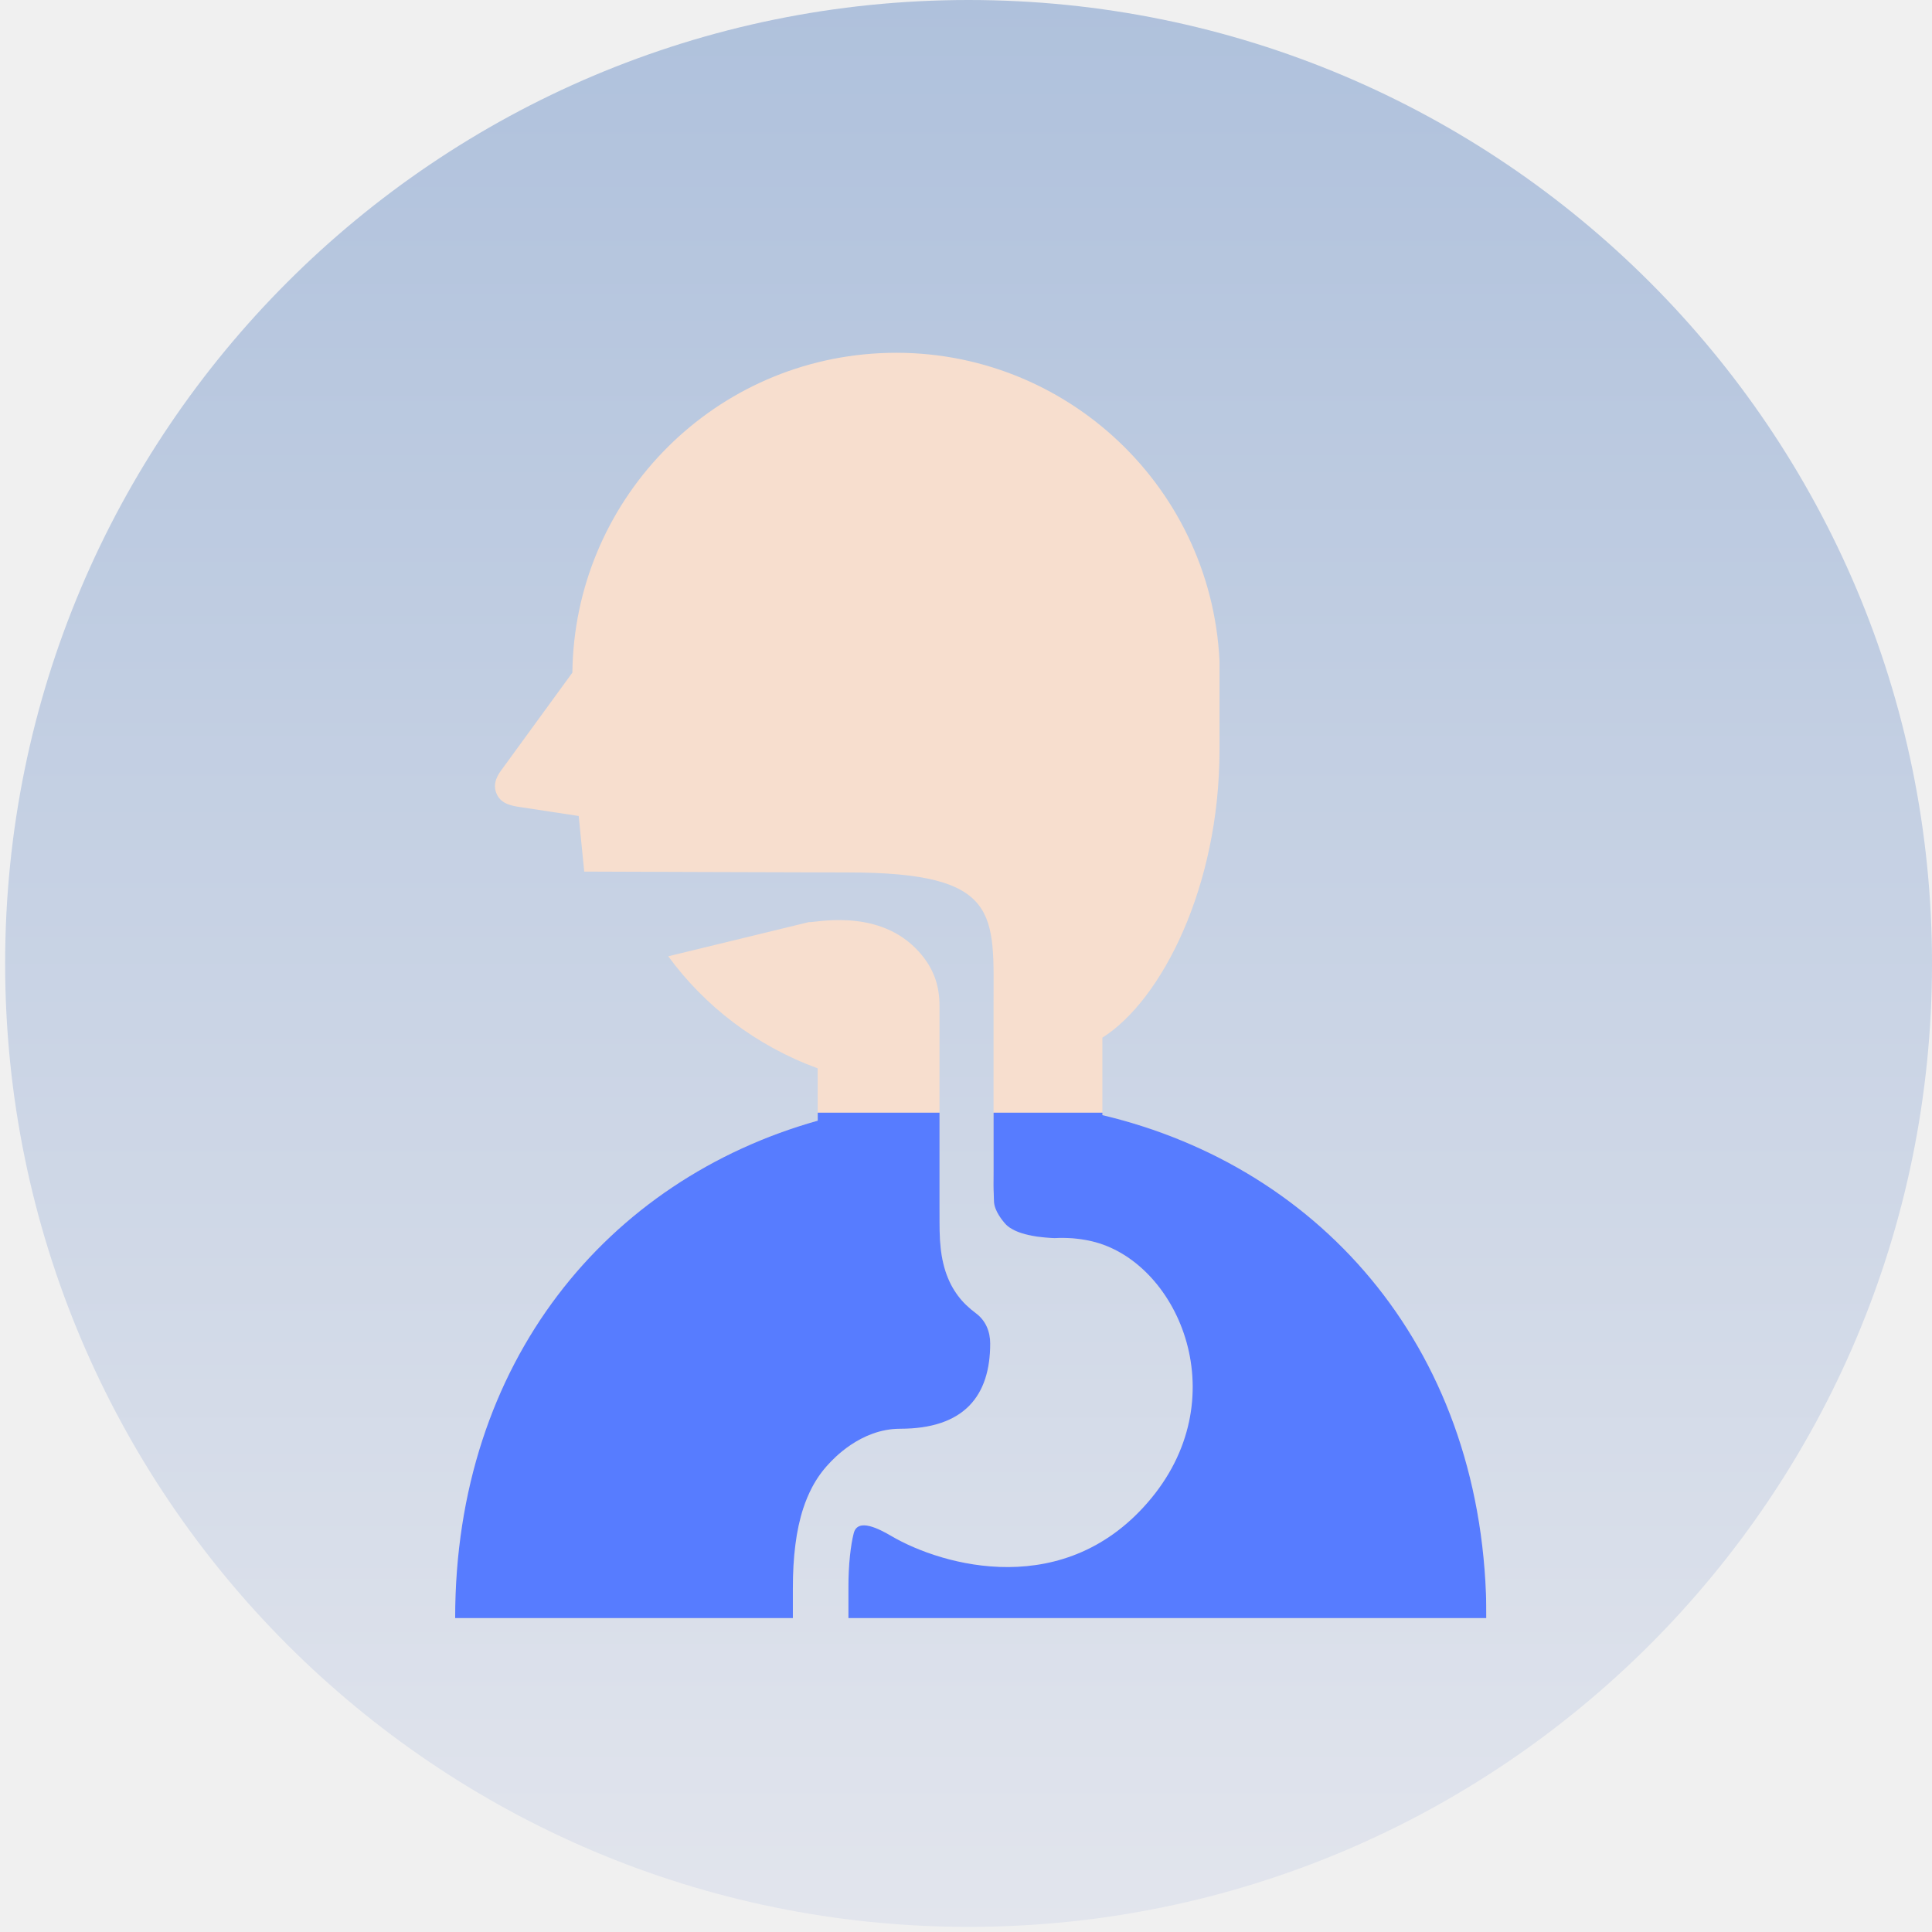
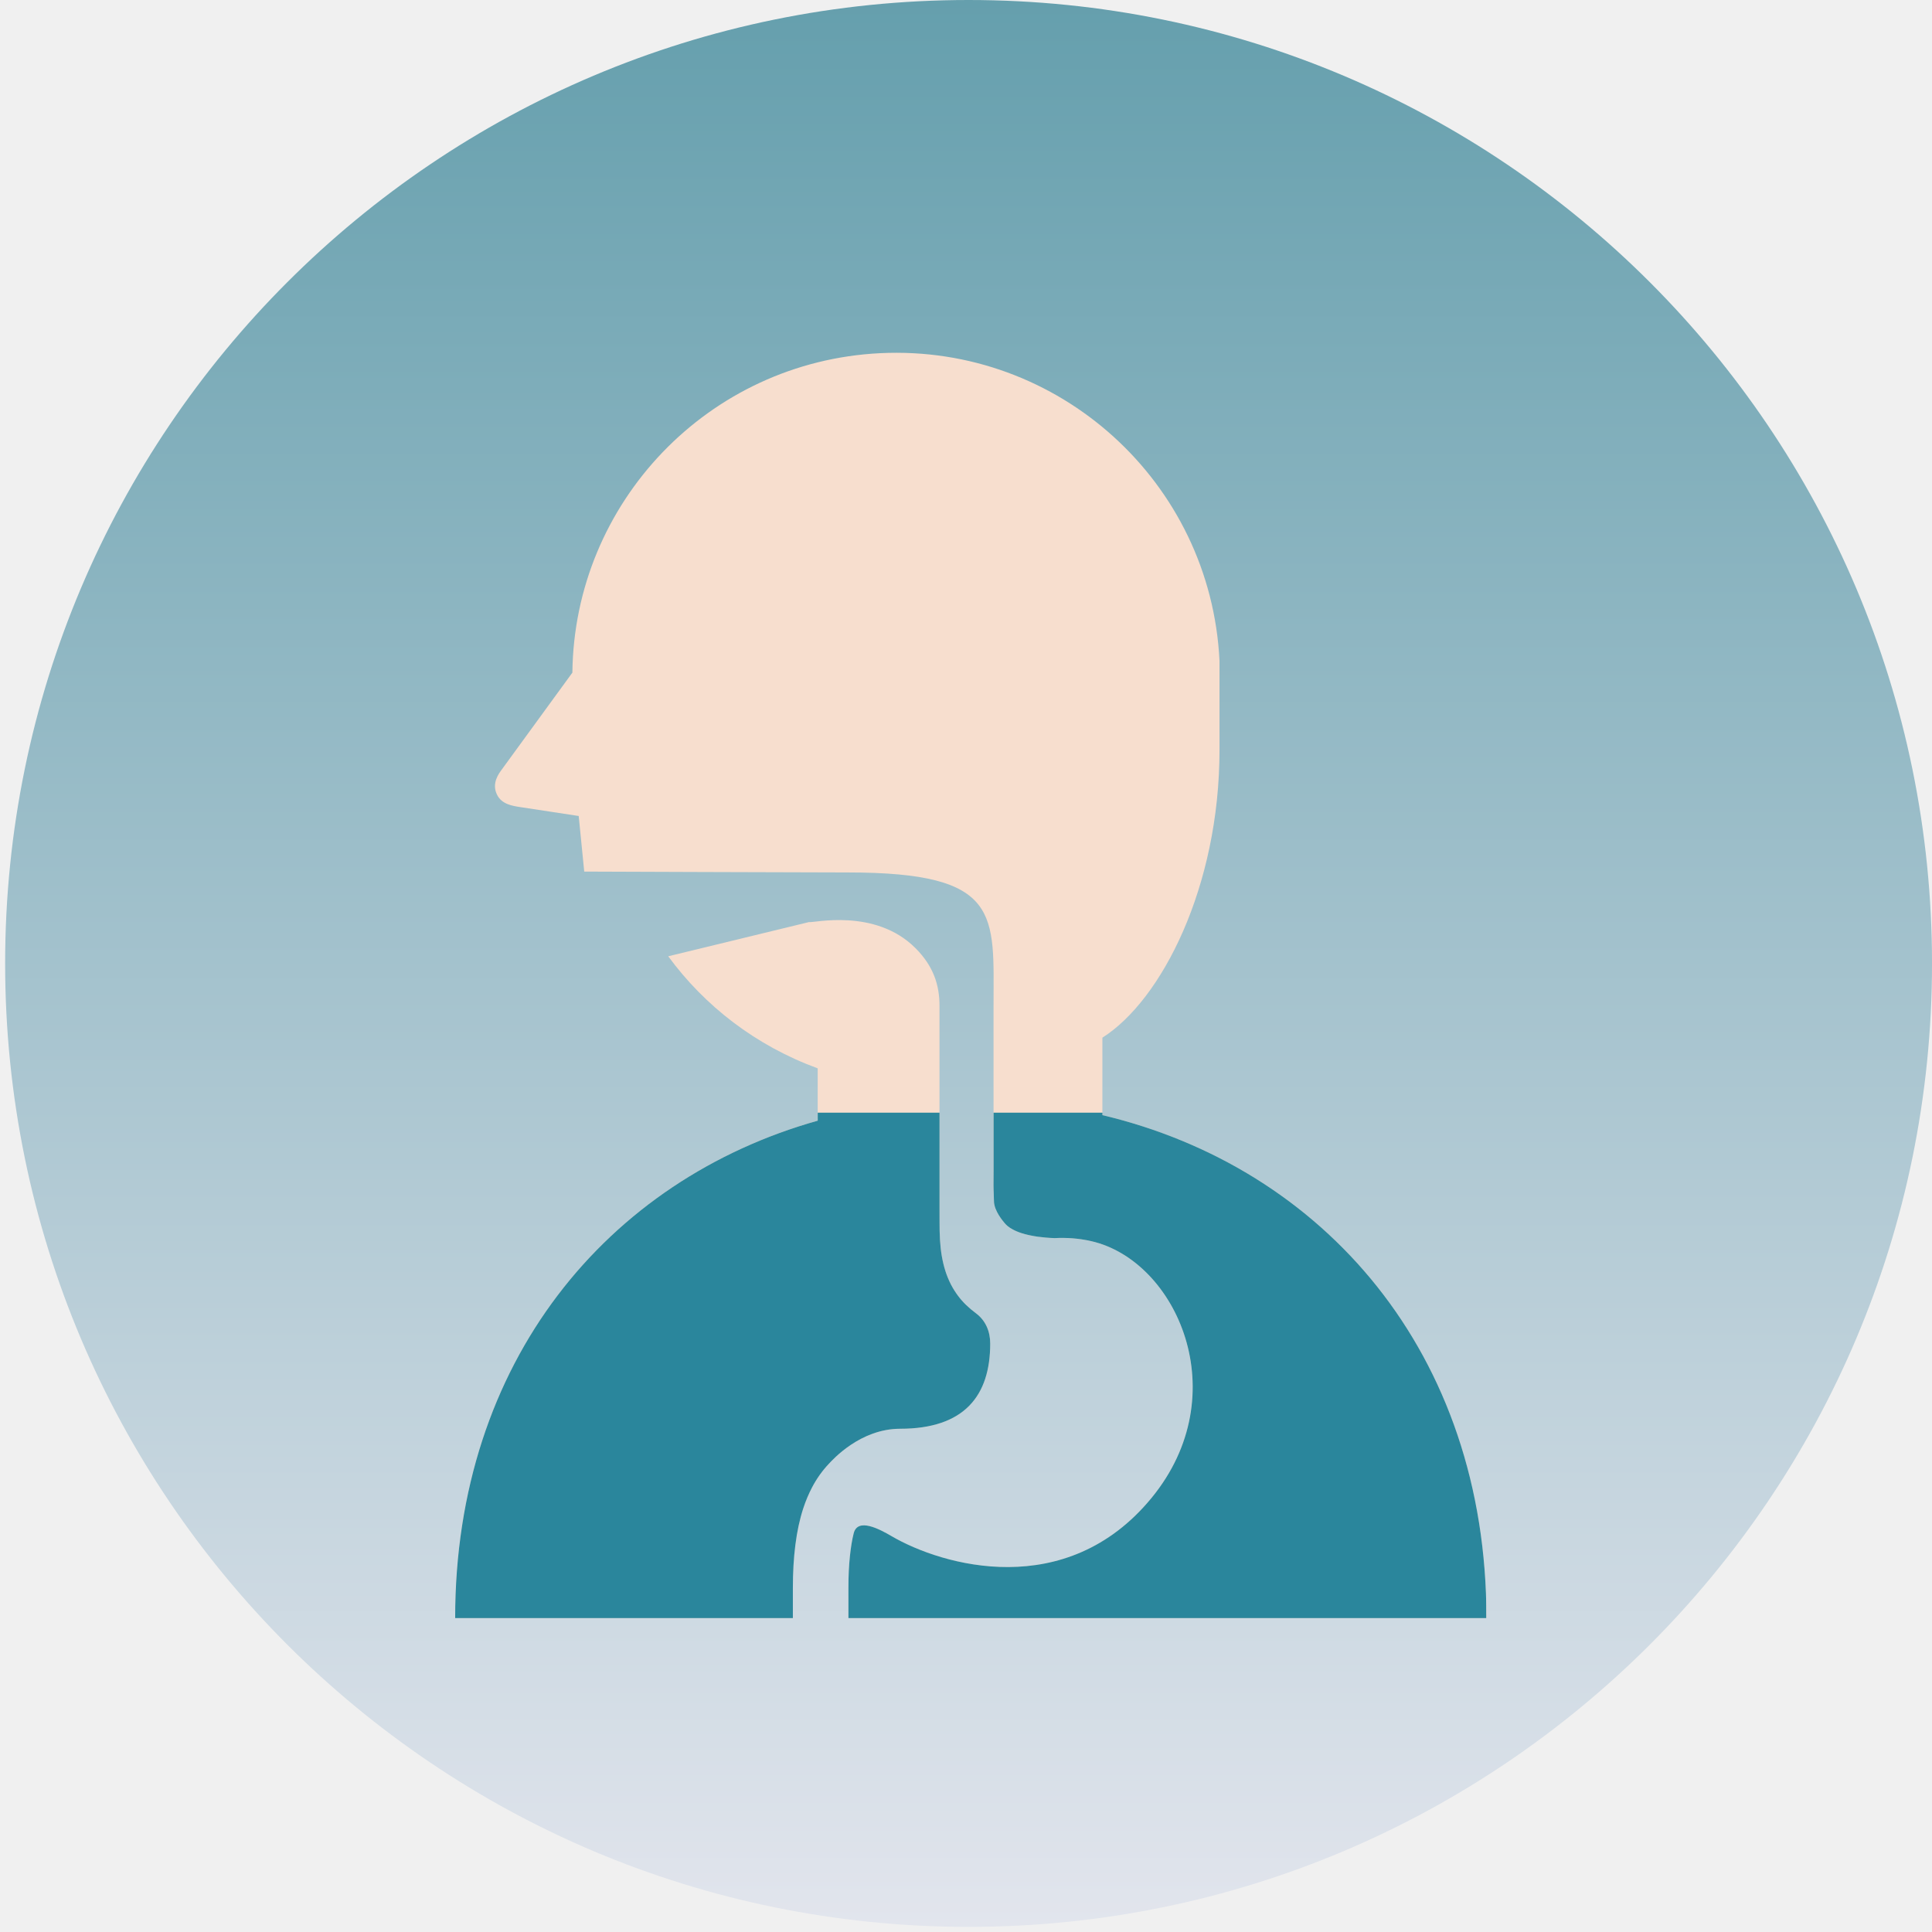
<svg xmlns="http://www.w3.org/2000/svg" width="126" height="126" viewBox="0 0 126 126" fill="none">
  <circle cx="63.168" cy="62.833" r="62.833" fill="url(#paint0_linear_4741_2378)" />
  <path d="M64.577 87.625C64.577 86.856 64.295 86.131 63.646 85.648C63.192 85.31 62.794 84.935 62.482 84.514C62.301 84.273 62.147 84.023 62.016 83.772C61.868 83.48 61.749 83.187 61.656 82.898C61.55 82.565 61.475 82.238 61.419 81.918C61.356 81.553 61.324 81.201 61.301 80.856C61.278 80.465 61.273 80.093 61.273 79.735C61.273 79.405 61.271 79.085 61.271 78.793V78.581V77.108V76.524C61.271 76.524 61.271 68.415 61.271 65.59C61.271 64.252 60.886 63.016 59.702 61.832C57.06 59.191 53.003 60.213 52.762 60.135L43.58 62.366C45.957 65.605 49.281 68.193 53.328 69.674V73.087C39.629 76.939 29.682 88.795 29.682 105.527H42.688H51.707V103.575C51.707 102.55 51.76 101.613 51.87 100.752C51.979 99.888 52.147 99.098 52.384 98.372C52.543 97.889 52.734 97.433 52.958 97.005C53.258 96.433 53.626 95.917 54.054 95.464C54.301 95.204 56.099 93.18 58.703 93.18C62.888 93.18 64.577 91.029 64.577 87.625Z" fill="#F7DECE" />
  <path d="M71.895 72.726V67.674C75.76 65.229 79.533 57.826 79.533 48.914V43.096C78.964 31.447 69.057 22.464 57.407 23.033C46.194 23.582 37.453 32.787 37.329 43.867L32.691 50.233C32.313 50.734 32.132 51.283 32.431 51.86C32.741 52.447 33.393 52.555 33.922 52.636L37.742 53.217L38.102 56.843C38.102 56.843 52.91 56.899 55.3 56.899C65.358 56.899 64.796 59.639 64.796 65.59C64.796 68.415 64.796 76.013 64.796 76.013V76.358C64.796 76.685 64.791 77.002 64.791 77.302C64.791 77.67 64.821 78.015 64.821 78.322C64.821 78.972 65.433 79.664 65.526 79.777C65.579 79.84 65.642 79.901 65.718 79.966C65.803 80.037 65.909 80.107 66.045 80.18C66.199 80.266 66.393 80.349 66.634 80.427C66.912 80.515 67.256 80.593 67.669 80.654C67.992 80.697 68.359 80.732 68.775 80.747C69.523 80.707 70.341 80.754 71.18 80.948C76.73 82.222 80.648 90.936 75.093 97.697C69.535 104.459 61.437 102.114 58.138 100.18C57.34 99.714 55.937 98.969 55.675 99.994C55.567 100.417 55.491 100.905 55.431 101.454C55.365 102.082 55.327 102.787 55.33 103.575V105.526H81.464H96.939C96.939 88.231 86.309 76.146 71.895 72.726Z" fill="#F7DECE" />
  <mask id="mask0_4741_2378" style="mask-type:alpha" maskUnits="userSpaceOnUse" x="29" y="23" width="68" height="83">
    <path d="M64.579 87.625C64.579 86.856 64.297 86.131 63.648 85.648C63.194 85.31 62.797 84.935 62.484 84.514C62.303 84.273 62.149 84.023 62.018 83.772C61.87 83.48 61.751 83.187 61.658 82.898C61.552 82.565 61.477 82.238 61.421 81.918C61.358 81.553 61.326 81.201 61.303 80.856C61.28 80.465 61.275 80.093 61.275 79.735C61.275 79.405 61.273 79.085 61.273 78.793V78.581V77.108V76.524C61.273 76.524 61.273 68.415 61.273 65.59C61.273 64.252 60.887 63.016 59.704 61.832C57.062 59.191 53.005 60.213 52.764 60.135L43.582 62.366C45.959 65.605 49.283 68.193 53.33 69.674V73.087C39.631 76.939 29.684 88.795 29.684 105.527H42.69H51.709V103.575C51.709 102.55 51.761 101.613 51.872 100.752C51.981 99.888 52.149 99.098 52.386 98.372C52.545 97.889 52.736 97.433 52.96 97.005C53.26 96.433 53.628 95.917 54.056 95.464C54.303 95.204 56.101 93.18 58.705 93.18C62.89 93.18 64.579 91.029 64.579 87.625Z" fill="white" />
    <path d="M71.897 72.726V67.674C75.762 65.229 79.535 57.826 79.535 48.914V43.096C78.966 31.447 69.059 22.464 57.41 23.033C46.196 23.582 37.455 32.787 37.331 43.867L32.693 50.233C32.315 50.734 32.134 51.283 32.433 51.86C32.743 52.447 33.395 52.555 33.924 52.636L37.744 53.217L38.104 56.843C38.104 56.843 52.912 56.899 55.302 56.899C65.359 56.899 64.798 59.639 64.798 65.59C64.798 68.415 64.798 76.013 64.798 76.013V76.358C64.798 76.685 64.793 77.002 64.793 77.302C64.793 77.67 64.823 78.015 64.823 78.322C64.823 78.972 65.435 79.664 65.528 79.777C65.581 79.84 65.644 79.901 65.72 79.966C65.805 80.037 65.911 80.107 66.047 80.18C66.201 80.266 66.395 80.349 66.636 80.427C66.913 80.515 67.258 80.593 67.671 80.654C67.994 80.697 68.361 80.732 68.777 80.747C69.525 80.707 70.343 80.754 71.182 80.948C76.732 82.222 80.65 90.936 75.095 97.697C69.537 104.459 61.439 102.114 58.14 100.18C57.342 99.714 55.939 98.969 55.677 99.994C55.569 100.417 55.493 100.905 55.433 101.454C55.367 102.082 55.329 102.787 55.332 103.575V105.526H81.466H96.941C96.941 88.231 86.311 76.146 71.897 72.726Z" fill="#F7DECE" />
  </mask>
  <g mask="url(#mask0_4741_2378)">
-     <rect x="29.684" y="72.566" width="67.257" height="33.629" fill="#577CFF" />
+     <rect x="29.684" y="72.566" width="67.257" height="33.629" fill="#2a869c" />
  </g>
  <defs>
    <linearGradient id="paint0_linear_4741_2378" x1="63.168" y1="0" x2="63.168" y2="125.665" gradientUnits="userSpaceOnUse">
-       <stop stop-color="#AFC1DC" />
+       <stop stop-color="#659fad" />
      <stop offset="1" stop-color="#E2E5ED" />
    </linearGradient>
  </defs>
</svg>
